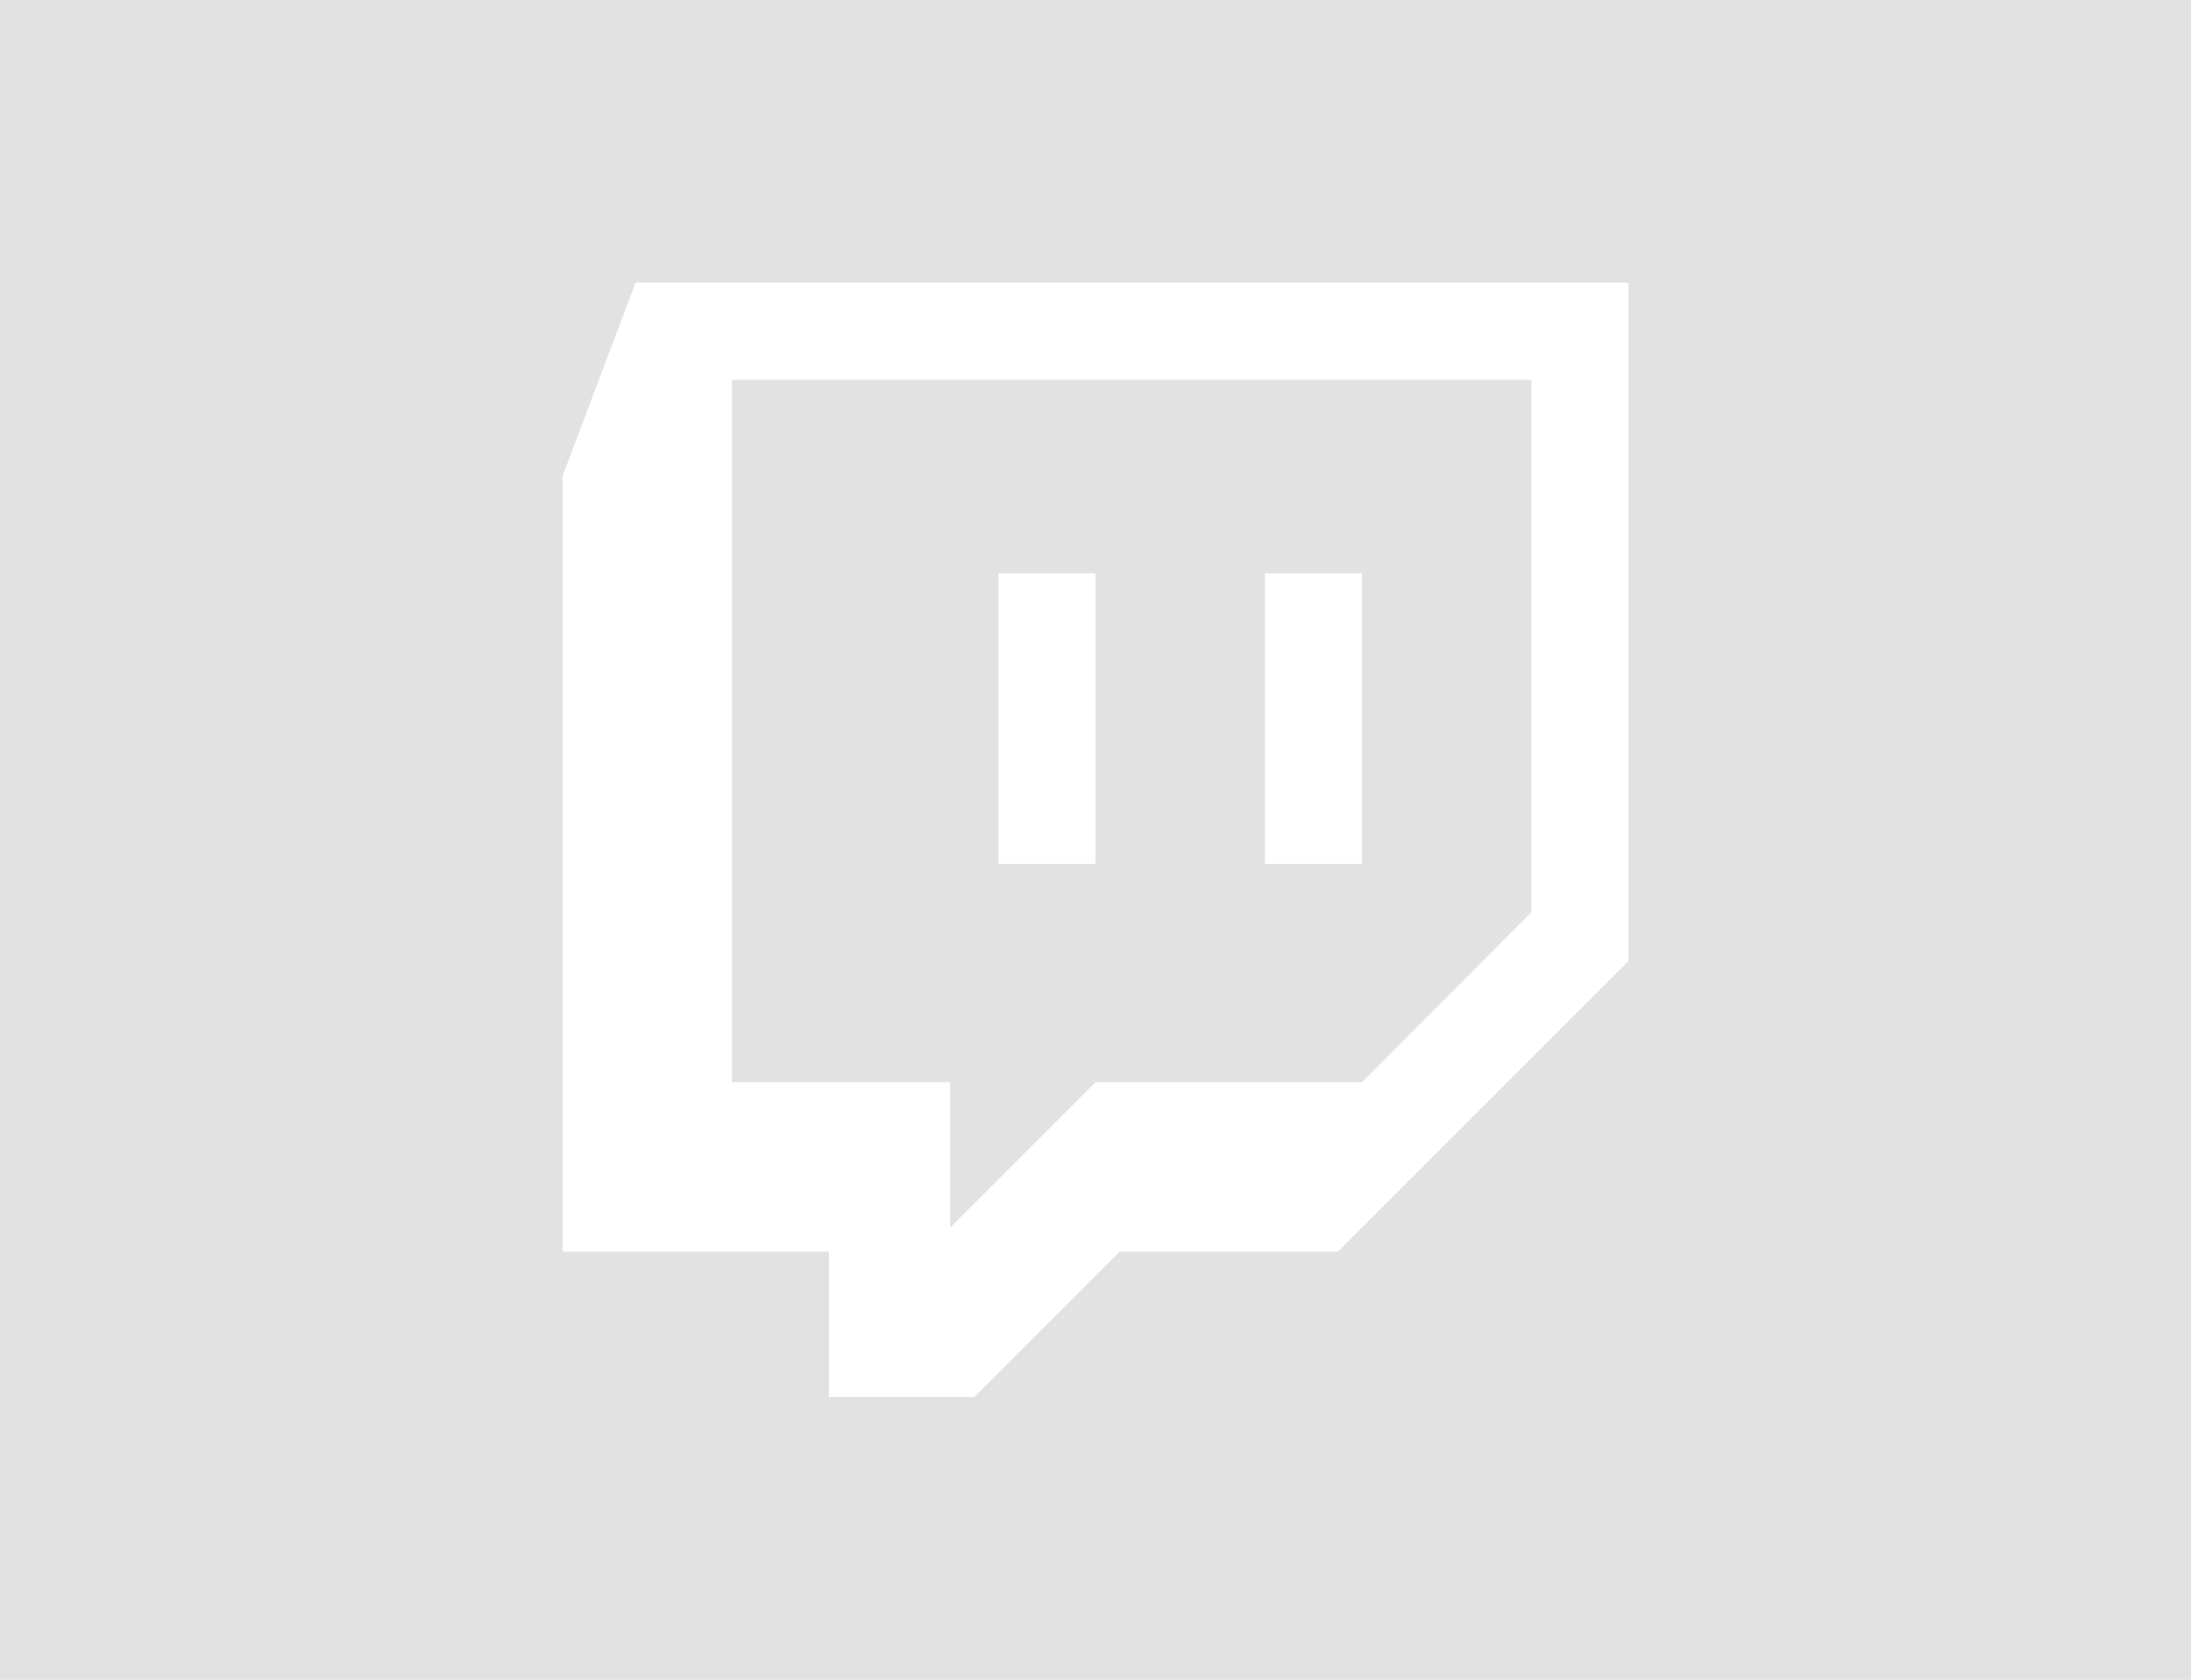
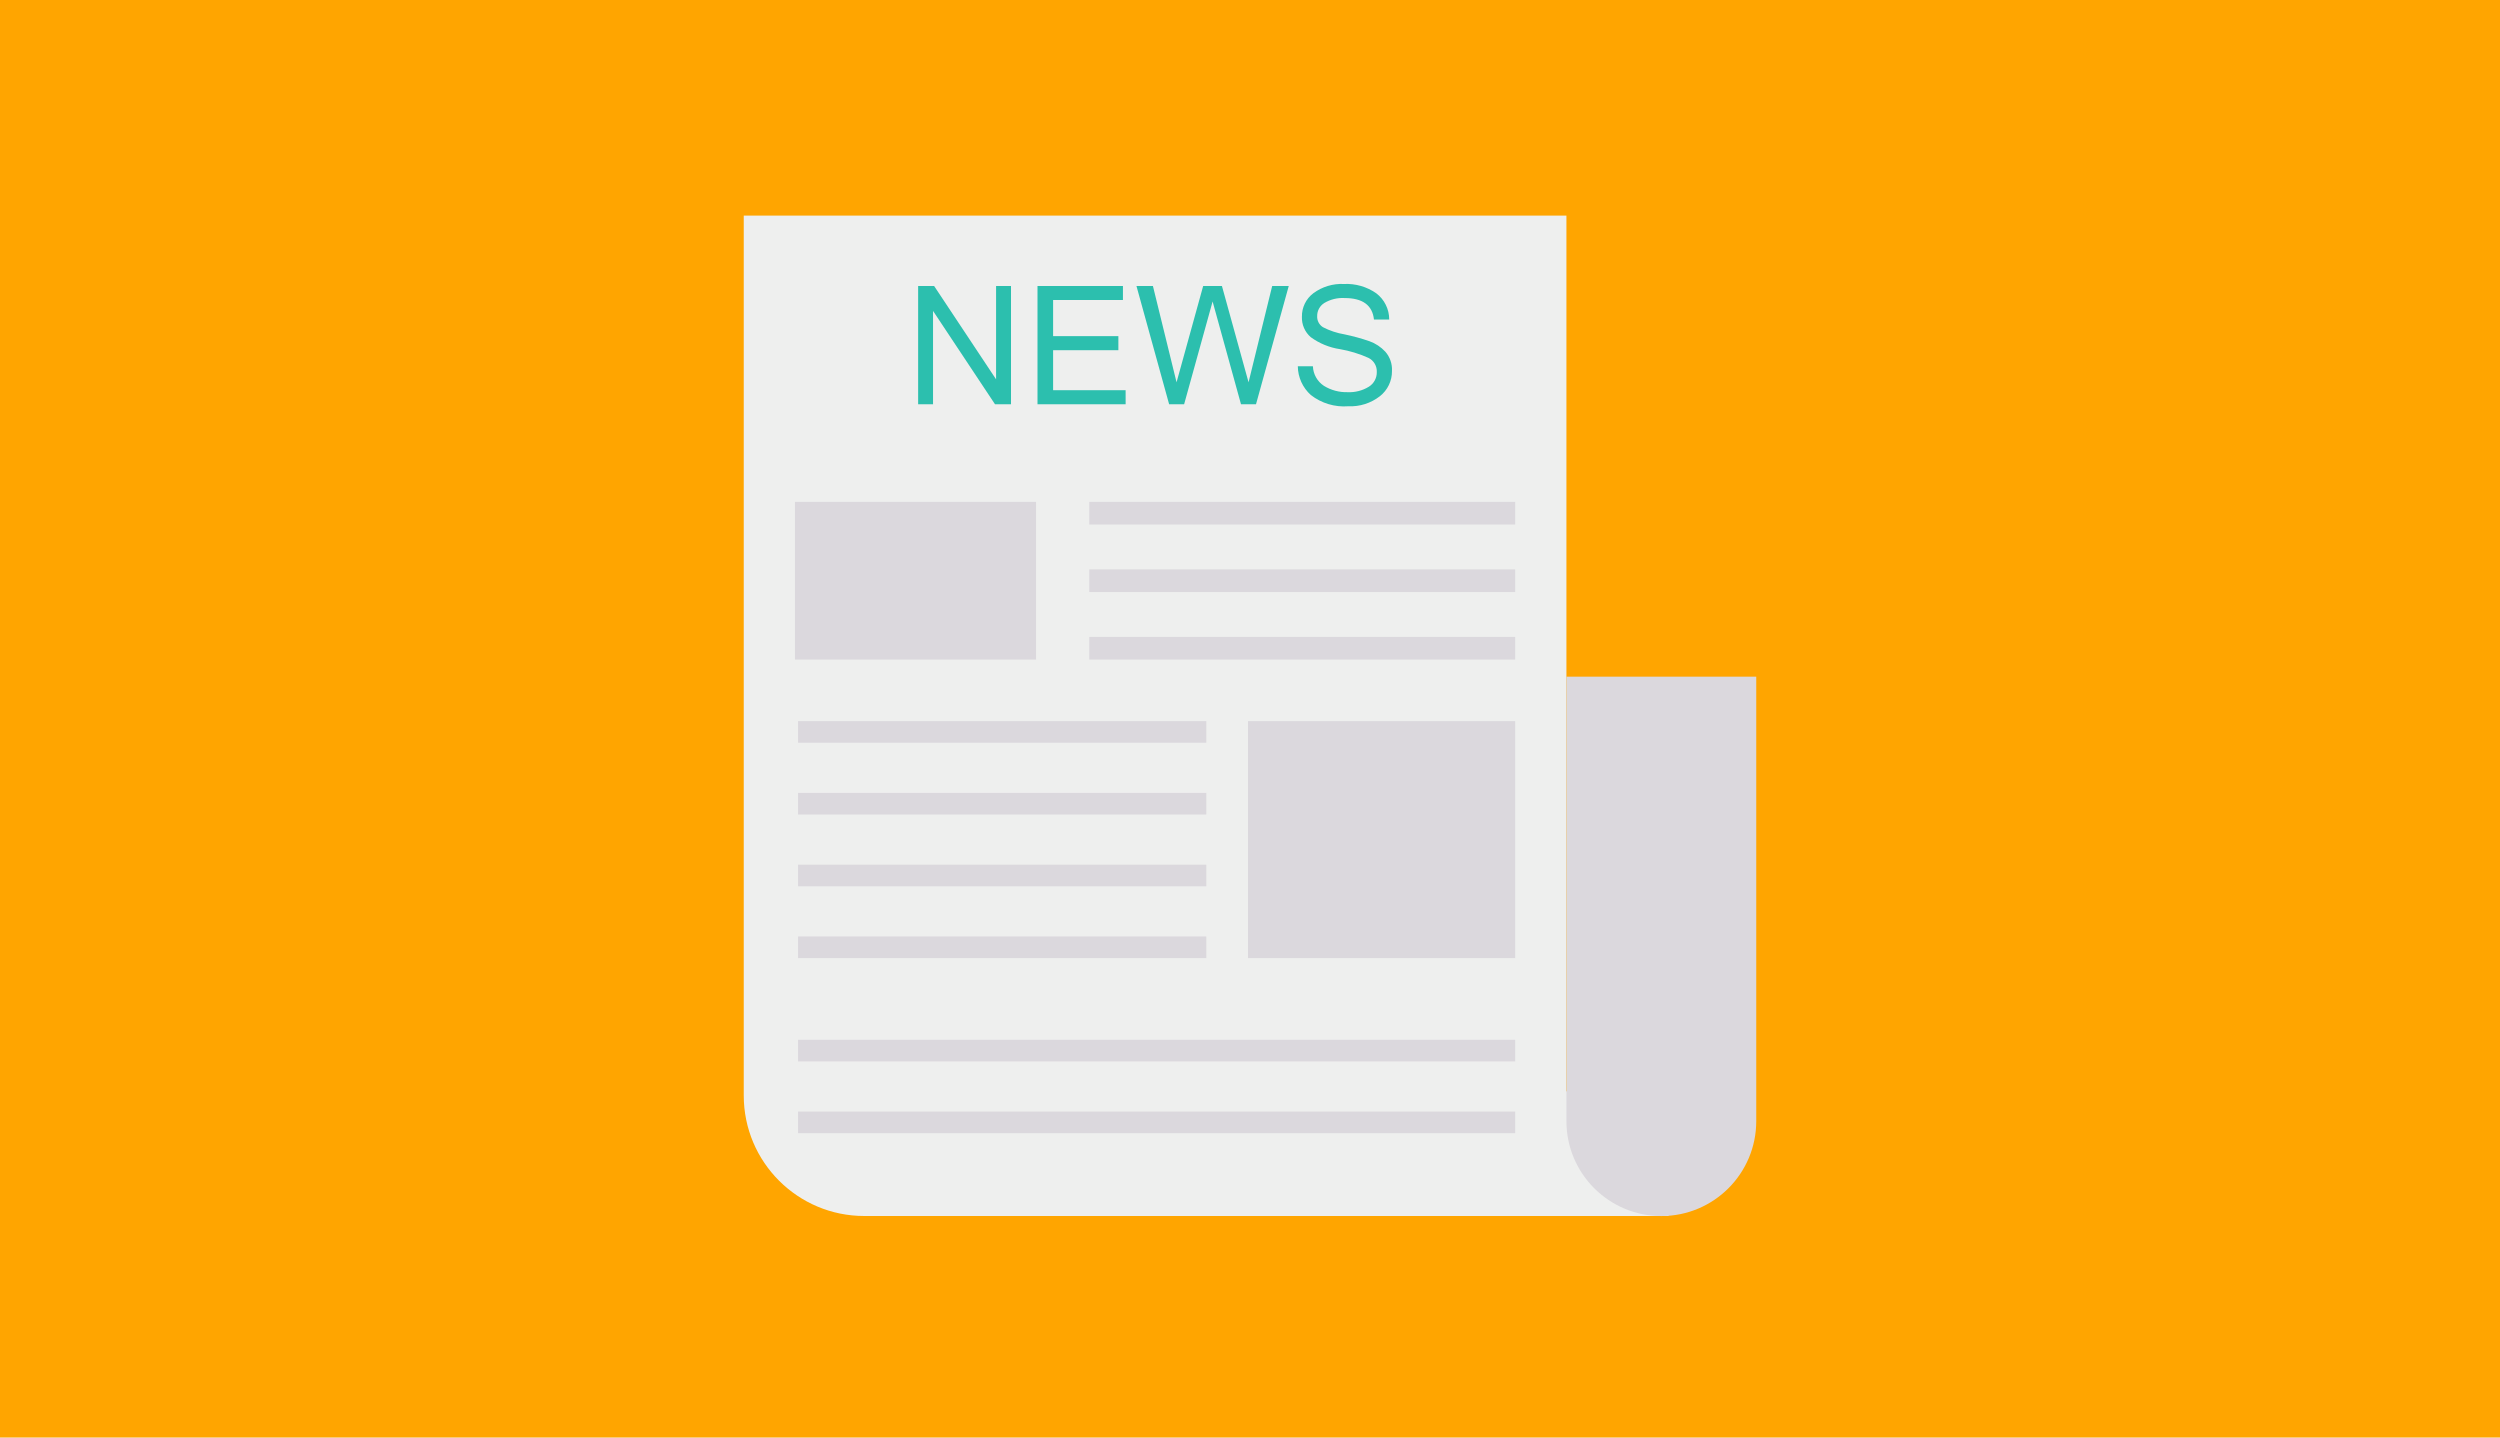
- <svg xmlns="http://www.w3.org/2000/svg" version="1.1" baseProfile="tiny" id="Layer_1" x="0px" y="0px" width="600px" height="460px" viewBox="0 0 600 460" xml:space="preserve">
-   <rect fill="#E2E2E2" width="600" height="460" />
-   <g>
-     <path fill="#FFFFFF" d="M445.959,263.188l-79.582,79.582h-59.774l-39.791,39.791h-39.791v-39.791h-72.979V130.436l19.983-52.997   h271.935V263.188z M419.373,249.809V104.023H200.435v192.353h59.774v39.791L300,296.376h72.979L419.373,249.809z M300,236.602   h-26.586v-79.581H300V236.602z M372.979,236.602h-26.586v-79.581h26.586V236.602z" />
+ <svg xmlns="http://www.w3.org/2000/svg" version="1.1" id="Layer_1" x="0px" y="0px" width="800" height="460" viewBox="0 0 800 460" xml:space="preserve">
+   <defs id="defs11" />
+   <rect fill="#e2e2e2" width="804.027" height="460" id="rect2" x="0" y="0" style="stroke-width:1.158;fill:#ffa500;fill-opacity:1" />
+   <g id="icon" transform="matrix(4,0,0,4,144,-26.93678)">
+     <path d="m 89.314,94.014 8.2,10 H 33.143 A 9.643,9.643 0 0 1 23.5,94.376 V 23.981 H 89.314 V 99.8" fill="#eeefee" id="path5" />
+     <path d="M 89.314,60.866 H 104.5 v 35.559 a 7.593,7.593 0 0 1 -7.593,7.593 7.593,7.593 0 0 1 -7.593,-7.593 z" fill="#dbd8dd" id="path7" />
+     <path d="M 44.88,39.074 H 43.6 l -4.957,-7.467 v 7.467 h -1.192 v -9.461 h 1.278 l 4.957,7.467 v -7.467 h 1.194 z" fill="#2cbfae" id="path9" />
+     <path d="M 54.051,39.074 H 47 v -9.461 h 6.835 v 1.123 h -5.586 v 2.891 h 5.221 v 1.123 h -5.221 v 3.2 h 5.8 z" fill="#2cbfae" id="path11" />
+     <path d="m 67.1,29.613 -2.62,9.462 h -1.2 l -2.272,-8.222 -2.278,8.221 h -1.2 l -2.614,-9.462 h 1.317 l 1.891,7.706 2.13,-7.706 h 1.5 l 2.13,7.706 1.891,-7.706 z" fill="#2cbfae" id="path13" />
+     <path d="m 71.858,39.236 a 4.335,4.335 0 0 1 -2.991,-0.9 3.133,3.133 0 0 1 -1.042,-2.3 h 1.207 a 1.961,1.961 0 0 0 0.881,1.565 3.416,3.416 0 0 0 1.894,0.507 2.983,2.983 0 0 0 1.694,-0.432 1.347,1.347 0 0 0 0.642,-1.175 1.2,1.2 0 0 0 -0.665,-1.136 9.558,9.558 0 0 0 -2.288,-0.7 5.283,5.283 0 0 1 -2.33,-0.958 2.054,2.054 0 0 1 -0.707,-1.633 2.308,2.308 0 0 1 0.92,-1.885 3.8,3.8 0 0 1 2.443,-0.736 4.169,4.169 0 0 1 2.582,0.742 2.628,2.628 0 0 1 1.039,2.1 h -1.22 Q 73.73,30.578 71.568,30.578 a 2.844,2.844 0 0 0 -1.62,0.394 1.212,1.212 0 0 0 -0.574,1.046 0.989,0.989 0 0 0 0.461,0.891 5.853,5.853 0 0 0 1.723,0.574 16.258,16.258 0 0 1 2,0.549 3.208,3.208 0 0 1 1.271,0.842 2.166,2.166 0 0 1 0.529,1.533 2.526,2.526 0 0 1 -0.971,2.027 3.834,3.834 0 0 1 -2.529,0.802 z" fill="#2cbfae" id="path15" />
+     <g fill="#dbd8dd" id="g39">
+       <path d="M 27.598,46.884 H 46.884 V 59.5 H 27.598 Z" id="path17" />
+       <path d="m 51.143,46.884 h 34.072 v 1.812 H 51.143 Z" id="path19" />
+       <path d="m 51.143,52.286 h 34.072 v 1.812 H 51.143 Z" id="path21" />
+       <path d="M 51.143,57.688 H 85.215 V 59.5 H 51.143 Z" id="path23" />
+       <path d="m 27.844,64.424 h 32.661 v 1.729 H 27.844 Z" id="path25" />
+       <path d="m 27.844,70.167 h 32.661 v 1.729 H 27.844 Z" id="path27" />
+       <path d="m 27.844,75.909 h 32.661 v 1.729 H 27.844 Z" id="path29" />
+       <path d="m 27.844,81.652 h 32.661 v 1.729 H 27.844 Z" id="path31" />
+       <path d="m 27.844,89.917 h 57.371 v 1.729 H 27.844 Z" id="path33" />
+       <path d="m 27.844,95.66 h 57.371 v 1.729 H 27.844 Z" id="path35" />
+       <path d="M 63.84,64.424 H 85.215 V 83.381 H 63.84 Z" id="path37" />
+     </g>
  </g>
</svg>
